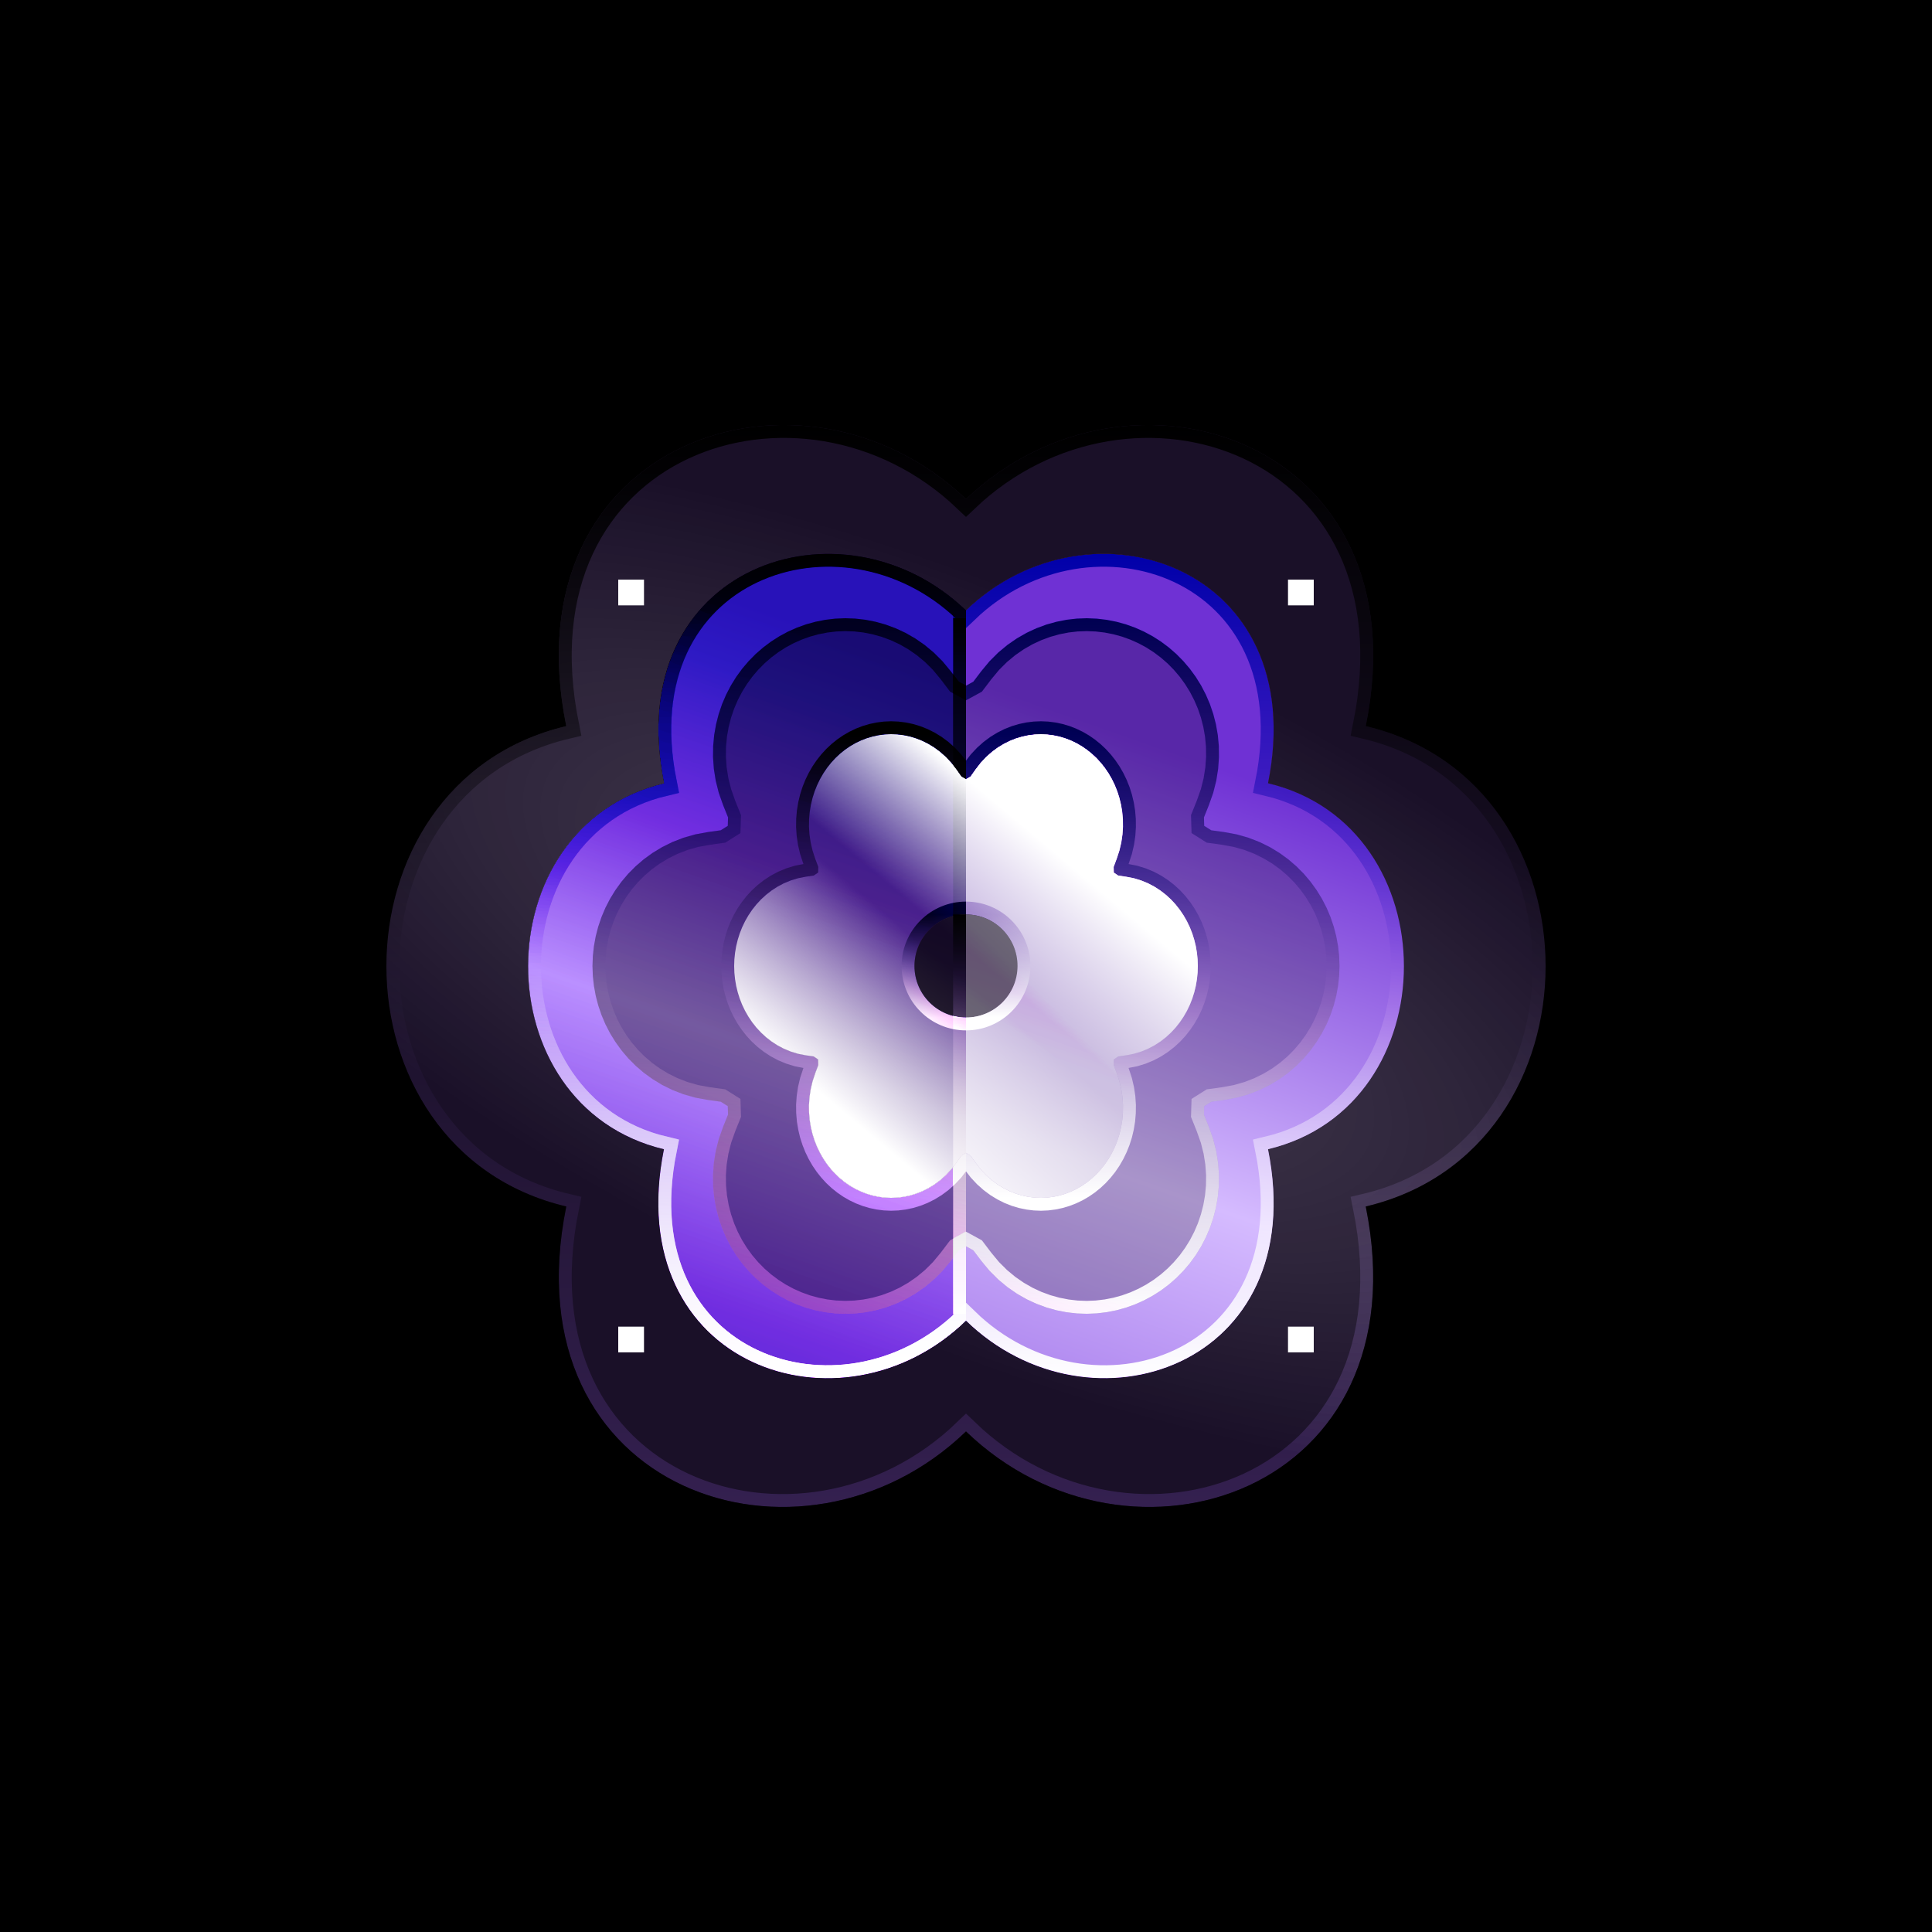
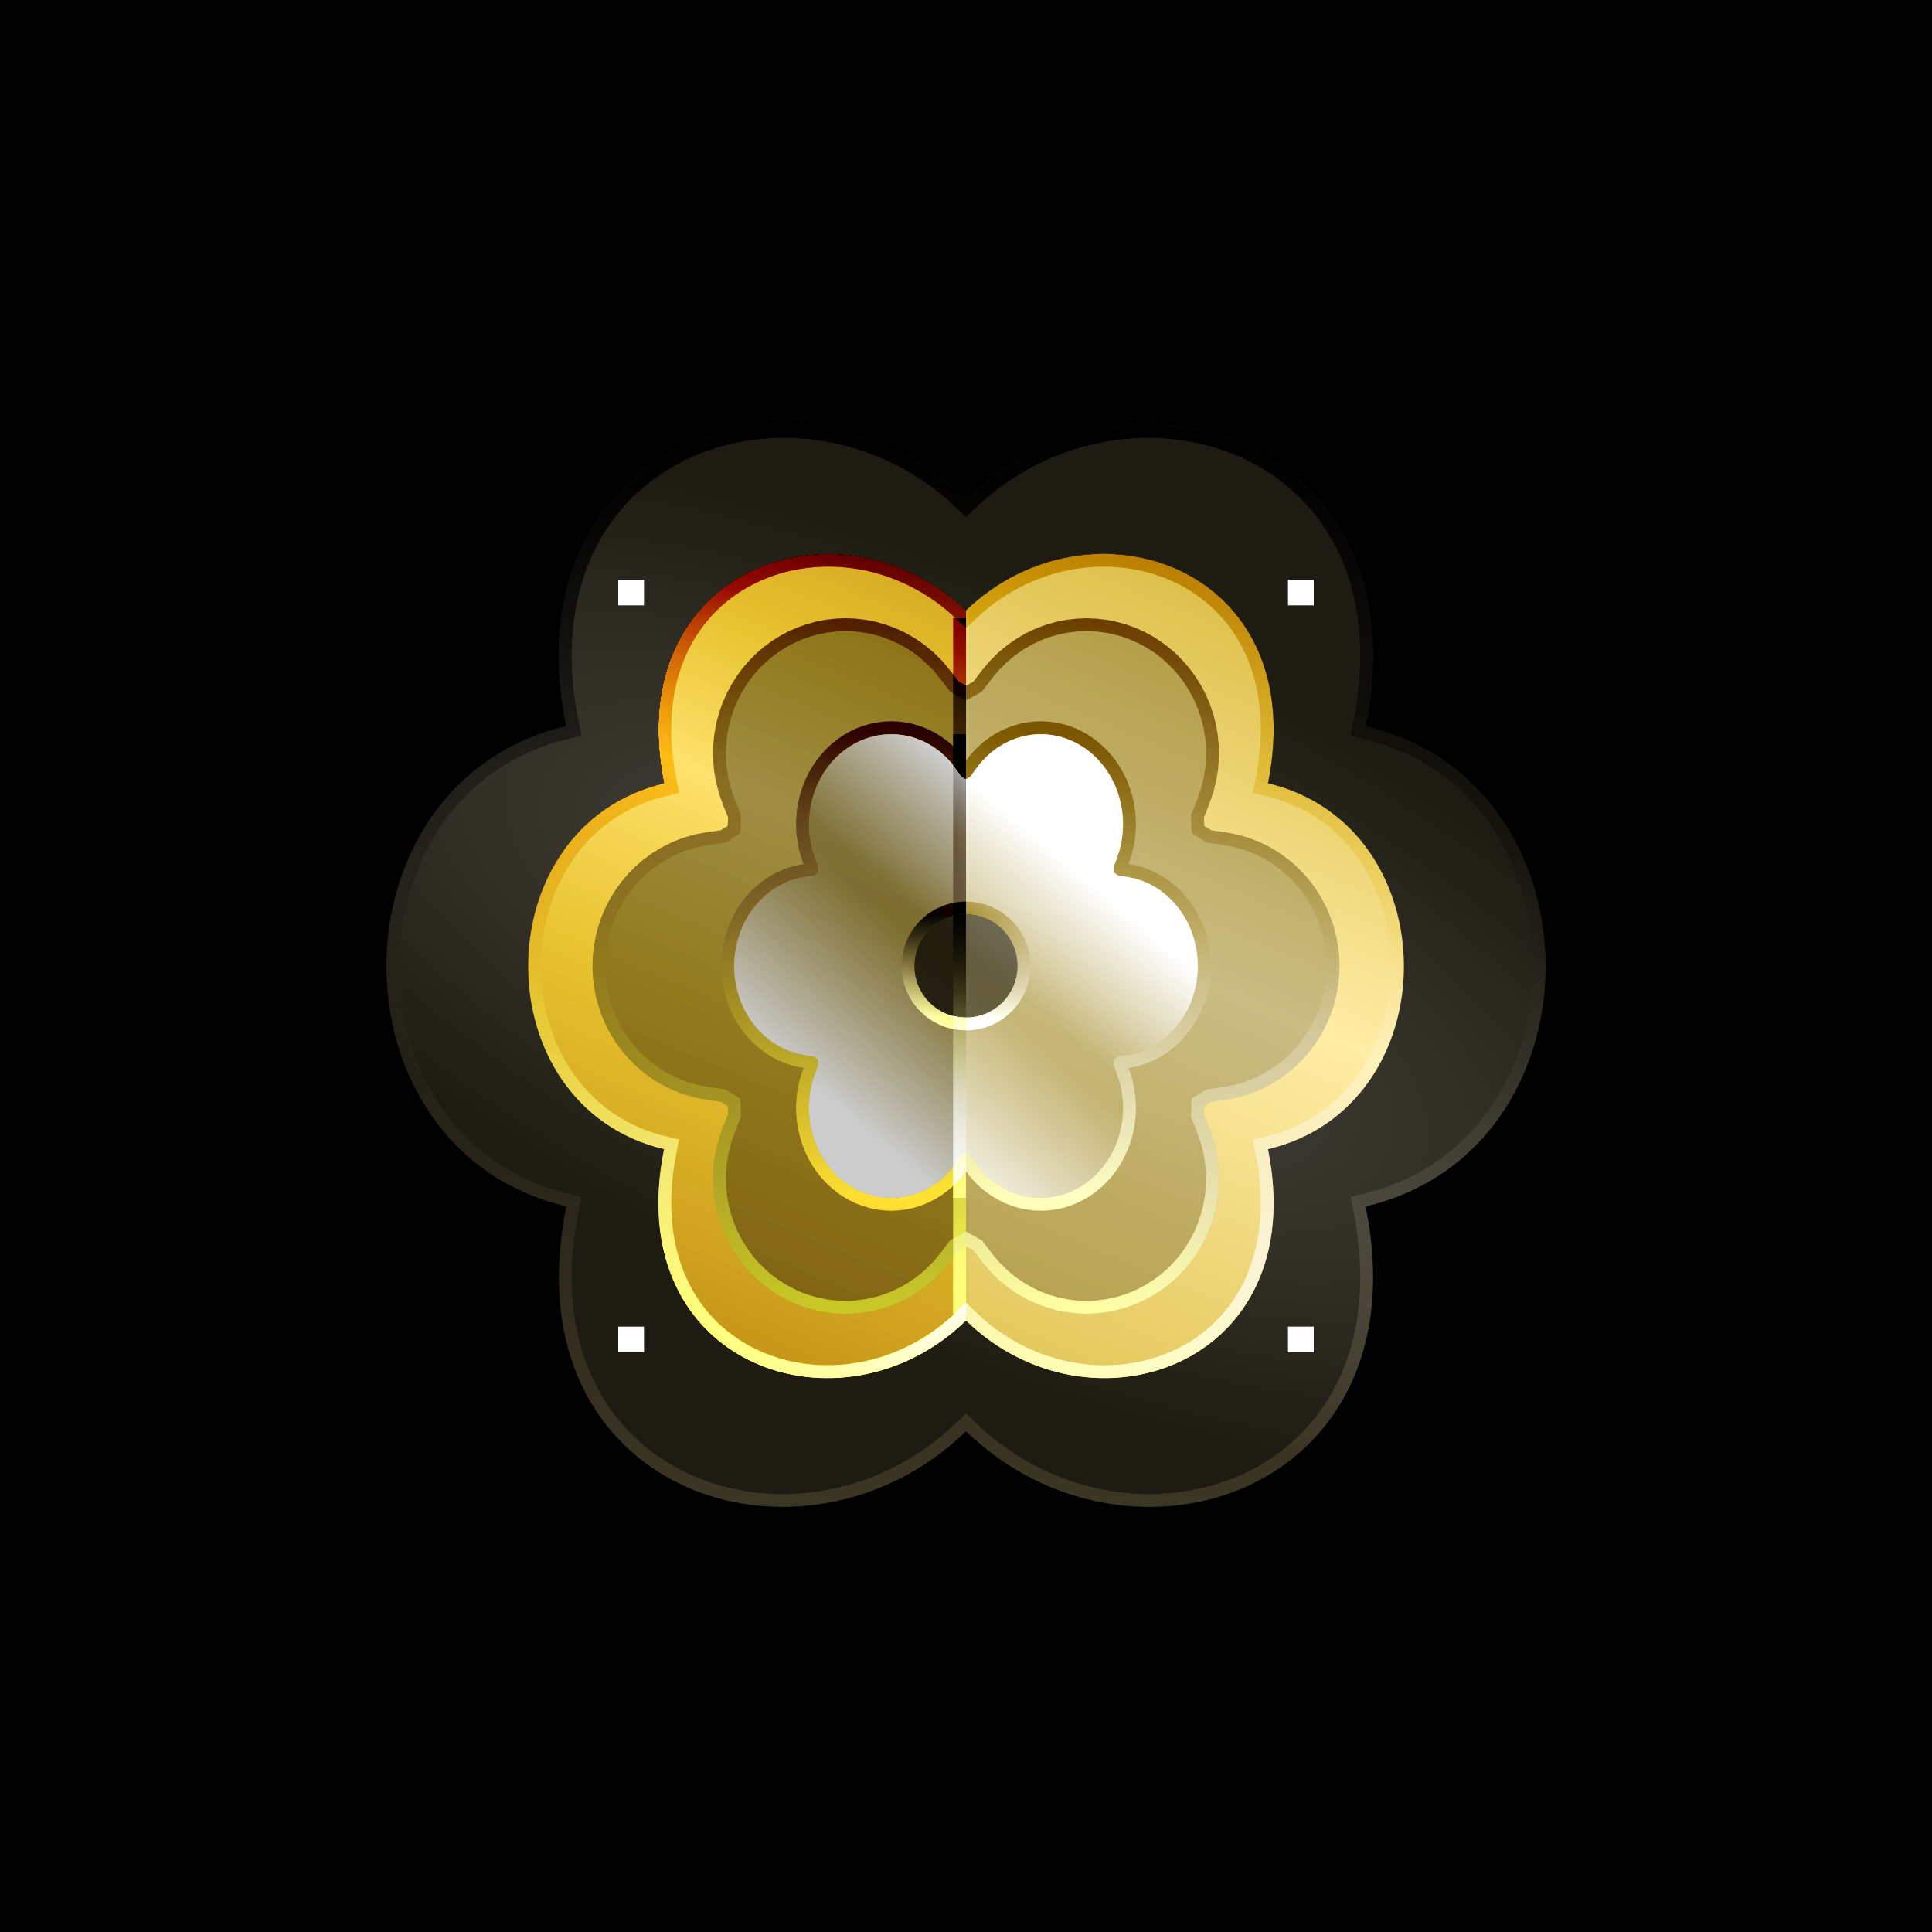
<svg xmlns="http://www.w3.org/2000/svg" width="150" height="150" viewBox="0 0 150 150" fill="none" data-name="D_4 Days 250">
  <defs>
    <radialGradient id="hb4r1" cx="0" cy="0" r="1" gradientUnits="userSpaceOnUse" gradientTransform="matrix(-22.143 21 -66.065 -34.133 75 75)">
      <stop stop-color="#FFFFFF" />
      <stop offset="1" stop-color="#FFFFFF" stop-opacity="0" />
    </radialGradient>
    <linearGradient id="hb4g3" x1="75" y1="33" x2="75" y2="117" gradientUnits="userSpaceOnUse">
      <stop offset="0" stop-color="#000000" />
      <stop offset="1" stop-color="#FFFFFF" />
    </linearGradient>
    <clipPath id="hb4c2">
      <path d="M75 38.753C87.724 26.637 110.534 34.19 106.034 56.377C124.655 60.784 124.655 89.265 106.034 93.671C110.534 115.858 87.724 123.411 75 111.137C62.276 123.411 39.466 115.858 43.966 93.671C25.345 89.265 25.345 60.784 43.966 56.377C39.466 34.19 62.276 26.637 75 38.753Z" />
    </clipPath>
-     <linearGradient id="hb4l4" x1="96.104" y1="60.136" x2="70.013" y2="134.164" gradientUnits="userSpaceOnUse">
-       <stop offset="0" stop-color="#6F31D4" />
-       <stop offset="0.412" stop-color="#D5BBFF" />
-       <stop offset="1" stop-color="#6F31D4" />
+     <linearGradient id="hb4l4" x1="105.954" y1="43" x2="72.423" y2="122.526" gradientUnits="userSpaceOnUse">
+       <stop offset="0" stop-color="#D4B331" />
+       <stop offset="0.412" stop-color="#FFEDA6" />
+       <stop offset="1" stop-color="#D4B331" />
    </linearGradient>
    <linearGradient id="hb4g6" x1="75" y1="43" x2="75" y2="107" gradientUnits="userSpaceOnUse">
      <stop offset="0" stop-color="#000000" />
      <stop offset="1" stop-color="#FFFFFF" />
    </linearGradient>
    <clipPath id="hb4c5">
      <path d="M75 47.383C84.614 38.152 101.848 43.907 98.448 60.811C112.517 64.169 112.517 85.868 98.448 89.225C101.848 106.13 84.614 111.885 75 102.533C65.386 111.885 48.152 106.13 51.552 89.225C37.483 85.868 37.483 64.169 51.552 60.811C48.152 43.907 65.386 38.152 75 47.383Z" />
    </clipPath>
    <linearGradient id="hb4g8" x1="75" y1="43" x2="75" y2="107" gradientUnits="userSpaceOnUse">
      <stop offset="0" stop-color="#000000" />
      <stop offset="1" stop-color="#FFFFFF" />
    </linearGradient>
    <clipPath id="hb4c7">
      <path d="M75 102.533C65.386 111.885 48.152 106.13 51.552 89.225C37.483 85.868 37.483 64.169 51.552 60.811C48.152 43.907 65.386 38.152 75 47.383Z" />
    </clipPath>
    <linearGradient id="hb4g10" x1="75" y1="48" x2="75" y2="102" gradientUnits="userSpaceOnUse">
      <stop offset="0" stop-color="#000000" />
      <stop offset="1" stop-color="#FFFFFF" />
    </linearGradient>
    <clipPath id="hb4c9">
      <path d="M75 53.236L75.567 52.926L76.176 52.122L76.827 51.337L77.511 50.656L78.221 50.067L78.954 49.561L79.704 49.132L80.469 48.776L81.245 48.49L82.027 48.272L82.813 48.118L83.599 48.028L84.382 48L85.158 48.032L85.924 48.123L86.677 48.271L87.415 48.474L88.133 48.732L88.829 49.043L89.5 49.405L90.143 49.816L90.755 50.275L91.334 50.78L91.875 51.329L92.378 51.92L92.838 52.551L93.253 53.22L93.62 53.925L93.937 54.663L94.199 55.434L94.405 56.233L94.55 57.061L94.63 57.914L94.641 58.791L94.577 59.691L94.432 60.612L94.195 61.555L93.853 62.523L93.475 63.462L93.495 64.118L94.042 64.463L95.029 64.599L96.022 64.781L96.942 65.044L97.798 65.376L98.594 65.77L99.334 66.218L100.019 66.715L100.65 67.257L101.227 67.838L101.75 68.455L102.219 69.104L102.635 69.78L102.996 70.481L103.302 71.203L103.553 71.942L103.748 72.694L103.888 73.457L103.972 74.227L104 75L103.972 75.773L103.888 76.543L103.748 77.306L103.553 78.058L103.302 78.797L102.996 79.519L102.635 80.22L102.219 80.896L101.75 81.545L101.227 82.162L100.65 82.743L100.019 83.285L99.334 83.782L98.594 84.23L97.798 84.624L96.942 84.956L96.022 85.219L95.029 85.401L94.042 85.537L93.495 85.882L93.475 86.538L93.853 87.477L94.195 88.445L94.432 89.388L94.577 90.309L94.641 91.209L94.63 92.086L94.55 92.939L94.405 93.767L94.199 94.566L93.937 95.337L93.62 96.075L93.253 96.78L92.838 97.449L92.378 98.08L91.875 98.671L91.334 99.22L90.755 99.725L90.143 100.184L89.5 100.595L88.829 100.957L88.133 101.268L87.415 101.526L86.677 101.729L85.924 101.877L85.158 101.968L84.382 102L83.599 101.972L82.813 101.882L82.027 101.728L81.245 101.51L80.469 101.224L79.704 100.868L78.954 100.439L78.221 99.933L77.511 99.344L76.827 98.663L76.176 97.878L75.567 97.074L75 96.764L74.433 97.074L73.824 97.878L73.173 98.663L72.489 99.344L71.779 99.933L71.046 100.439L70.296 100.868L69.531 101.224L68.755 101.51L67.973 101.728L67.187 101.882L66.401 101.972L65.618 102L64.842 101.968L64.076 101.877L63.323 101.729L62.585 101.526L61.867 101.268L61.171 100.957L60.5 100.595L59.857 100.184L59.245 99.725L58.666 99.22L58.125 98.671L57.622 98.08L57.162 97.449L56.747 96.78L56.38 96.075L56.063 95.337L55.801 94.566L55.595 93.767L55.45 92.939L55.37 92.086L55.359 91.209L55.423 90.309L55.568 89.388L55.805 88.445L56.147 87.477L56.525 86.538L56.505 85.882L55.958 85.537L54.971 85.401L53.978 85.219L53.058 84.956L52.202 84.624L51.406 84.23L50.666 83.782L49.981 83.285L49.35 82.743L48.773 82.162L48.25 81.545L47.781 80.896L47.365 80.22L47.004 79.519L46.698 78.797L46.447 78.058L46.252 77.306L46.112 76.543L46.028 75.773L46 75L46.028 74.227L46.112 73.457L46.252 72.694L46.447 71.942L46.698 71.203L47.004 70.481L47.365 69.78L47.781 69.104L48.25 68.455L48.773 67.838L49.35 67.257L49.981 66.715L50.666 66.218L51.406 65.77L52.202 65.376L53.058 65.044L53.978 64.781L54.971 64.599L55.958 64.463L56.505 64.118L56.525 63.462L56.147 62.523L55.805 61.555L55.568 60.612L55.423 59.691L55.359 58.791L55.37 57.914L55.45 57.061L55.595 56.233L55.801 55.434L56.063 54.663L56.38 53.925L56.747 53.22L57.162 52.551L57.622 51.92L58.125 51.329L58.666 50.78L59.245 50.275L59.857 49.816L60.5 49.405L61.171 49.043L61.867 48.732L62.585 48.474L63.323 48.271L64.076 48.123L64.842 48.032L65.618 48L66.401 48.028L67.187 48.118L67.973 48.272L68.755 48.49L69.531 48.776L70.296 49.132L71.046 49.561L71.779 50.067L72.489 50.656L73.173 51.337L73.824 52.122L74.433 52.926L75 53.236Z" />
    </clipPath>
    <linearGradient id="hb4g11" x1="75" y1="48" x2="75" y2="102" gradientUnits="userSpaceOnUse">
      <stop offset="0" stop-color="#000000" />
      <stop offset="1" stop-color="#FFFFFF" />
    </linearGradient>
    <linearGradient id="hb4q12" x1="82.884" y1="66.936" x2="66.108" y2="86.88" gradientUnits="userSpaceOnUse">
      <stop offset="0" stop-color="#FFFFFF" />
      <stop offset="0.395" stop-color="#FFFFFF" stop-opacity="0.01" />
      <stop offset="0.465" stop-color="#FFFFFF" stop-opacity="0.01" />
      <stop offset="1" stop-color="#FFFFFF" />
    </linearGradient>
    <linearGradient id="hb4g14" x1="75" y1="57" x2="75" y2="93" gradientUnits="userSpaceOnUse">
      <stop offset="0" stop-color="#000000" />
      <stop offset="1" stop-color="#FFFFFF" />
    </linearGradient>
    <clipPath id="hb4c13">
      <path d="M-10 -10H160V160H-10ZM75 60.49L75.352 60.284L75.73 59.748L76.134 59.224L76.558 58.771L76.999 58.378L77.454 58.04L77.92 57.755L78.395 57.517L78.876 57.327L79.362 57.181L79.85 57.079L80.337 57.019L80.823 57L81.305 57.021L81.78 57.082L82.248 57.18L82.706 57.316L83.151 57.488L83.584 57.695L84 57.937L84.399 58.211L84.779 58.517L85.138 58.853L85.474 59.219L85.786 59.613L86.072 60.034L86.329 60.48L86.557 60.95L86.754 61.442L86.917 61.956L87.044 62.489L87.134 63.041L87.184 63.609L87.191 64.194L87.151 64.794L87.061 65.408L86.914 66.037L86.702 66.682L86.467 67.308L86.479 67.745L86.819 67.976L87.432 68.066L88.048 68.187L88.619 68.363L89.151 68.584L89.645 68.846L90.104 69.145L90.529 69.477L90.921 69.838L91.279 70.225L91.603 70.637L91.895 71.069L92.153 71.52L92.377 71.987L92.567 72.468L92.722 72.961L92.844 73.463L92.93 73.971L92.983 74.485L93 75L92.983 75.515L92.93 76.029L92.844 76.537L92.722 77.039L92.567 77.532L92.377 78.013L92.153 78.48L91.895 78.931L91.603 79.363L91.279 79.775L90.921 80.162L90.529 80.523L90.104 80.855L89.645 81.154L89.151 81.416L88.619 81.637L88.048 81.813L87.432 81.934L86.819 82.024L86.479 82.255L86.467 82.692L86.702 83.318L86.914 83.963L87.061 84.592L87.151 85.206L87.191 85.806L87.184 86.391L87.134 86.959L87.044 87.511L86.917 88.044L86.754 88.558L86.557 89.05L86.329 89.52L86.072 89.966L85.786 90.387L85.474 90.781L85.138 91.147L84.779 91.483L84.399 91.789L84 92.063L83.584 92.305L83.151 92.512L82.706 92.684L82.248 92.82L81.78 92.918L81.305 92.979L80.823 93L80.337 92.981L79.85 92.921L79.362 92.819L78.876 92.673L78.395 92.483L77.92 92.245L77.454 91.96L76.999 91.622L76.558 91.229L76.134 90.776L75.73 90.252L75.352 89.716L75 89.51L74.648 89.716L74.27 90.252L73.866 90.776L73.442 91.229L73.001 91.622L72.546 91.96L72.08 92.245L71.605 92.483L71.124 92.673L70.638 92.819L70.15 92.921L69.663 92.981L69.177 93L68.695 92.979L68.22 92.918L67.752 92.82L67.294 92.684L66.849 92.512L66.416 92.305L66 92.063L65.601 91.789L65.221 91.483L64.862 91.147L64.526 90.781L64.214 90.387L63.928 89.966L63.671 89.52L63.443 89.05L63.246 88.558L63.083 88.044L62.956 87.511L62.866 86.959L62.816 86.391L62.809 85.806L62.849 85.206L62.939 84.592L63.086 83.963L63.298 83.318L63.533 82.692L63.521 82.255L63.181 82.024L62.568 81.934L61.952 81.813L61.381 81.637L60.849 81.416L60.355 81.154L59.896 80.855L59.471 80.523L59.079 80.162L58.721 79.775L58.397 79.363L58.105 78.931L57.847 78.48L57.623 78.013L57.433 77.532L57.278 77.039L57.156 76.537L57.07 76.029L57.017 75.515L57 75L57.017 74.485L57.07 73.971L57.156 73.463L57.278 72.961L57.433 72.468L57.623 71.987L57.847 71.52L58.105 71.069L58.397 70.637L58.721 70.225L59.079 69.838L59.471 69.477L59.896 69.145L60.355 68.846L60.849 68.584L61.381 68.363L61.952 68.187L62.568 68.066L63.181 67.976L63.521 67.745L63.533 67.308L63.298 66.682L63.086 66.037L62.939 65.408L62.849 64.794L62.809 64.194L62.816 63.609L62.866 63.041L62.956 62.489L63.083 61.956L63.246 61.442L63.443 60.95L63.671 60.48L63.928 60.034L64.214 59.613L64.526 59.219L64.862 58.853L65.221 58.517L65.601 58.211L66 57.937L66.416 57.695L66.849 57.488L67.294 57.316L67.752 57.18L68.22 57.082L68.695 57.021L69.177 57L69.663 57.019L70.15 57.079L70.638 57.181L71.124 57.327L71.605 57.517L72.08 57.755L72.546 58.04L73.001 58.378L73.442 58.771L73.866 59.224L74.27 59.748L74.648 60.284L75 60.49Z" clip-rule="evenodd" fill-rule="evenodd" />
    </clipPath>
-     <linearGradient id="hb4g16" x1="75" y1="71" x2="75" y2="79" gradientUnits="userSpaceOnUse">
+     <linearGradient id="hb4g15" x1="75" y1="57" x2="75" y2="93" gradientUnits="userSpaceOnUse">
      <stop offset="0" stop-color="#000000" />
      <stop offset="1" stop-color="#FFFFFF" />
    </linearGradient>
-     <clipPath id="hb4c15">
+     <linearGradient id="hb4g17" x1="75" y1="71" x2="75" y2="79" gradientUnits="userSpaceOnUse">
+       <stop offset="0" stop-color="#000000" />
+       <stop offset="1" stop-color="#FFFFFF" />
+     </linearGradient>
+     <clipPath id="hb4c16">
      <path d="M-10 -10H160V160H-10ZM75 71L75 71C77.209 71 79 72.791 79 75L79 75C79 77.209 77.209 79 75 79L75 79L75 79C72.791 79 71 77.209 71 75L71 75C71 72.791 72.791 71 75 71L75 71Z" clip-rule="evenodd" fill-rule="evenodd" />
    </clipPath>
-     <linearGradient id="hb4g17" x1="75" y1="71" x2="75" y2="79" gradientUnits="userSpaceOnUse">
+     <linearGradient id="hb4g18" x1="75" y1="71" x2="75" y2="79" gradientUnits="userSpaceOnUse">
      <stop offset="0" stop-color="#000000" />
      <stop offset="1" stop-color="#FFFFFF" />
    </linearGradient>
  </defs>
  <rect width="150" height="150" fill="#000000" data-l="bg" />
-   <path d="M75 38.753C87.724 26.637 110.534 34.19 106.034 56.377C124.655 60.784 124.655 89.265 106.034 93.671C110.534 115.858 87.724 123.411 75 111.137C62.276 123.411 39.466 115.858 43.966 93.671C25.345 89.265 25.345 60.784 43.966 56.377C39.466 34.19 62.276 26.637 75 38.753Z" fill="#A269FF" fill-opacity="0.16" data-n="1" data-l="Plate" />
+   <path d="M75 38.753C87.724 26.637 110.534 34.19 106.034 56.377C124.655 60.784 124.655 89.265 106.034 93.671C110.534 115.858 87.724 123.411 75 111.137C62.276 123.411 39.466 115.858 43.966 93.671C25.345 89.265 25.345 60.784 43.966 56.377C39.466 34.19 62.276 26.637 75 38.753Z" fill="#FFE396" fill-opacity="0.12" data-n="1" data-l="Plate" />
  <path d="M75 38.753C87.724 26.637 110.534 34.19 106.034 56.377C124.655 60.784 124.655 89.265 106.034 93.671C110.534 115.858 87.724 123.411 75 111.137C62.276 123.411 39.466 115.858 43.966 93.671C25.345 89.265 25.345 60.784 43.966 56.377C39.466 34.19 62.276 26.637 75 38.753Z" fill="url(#hb4r1)" fill-opacity="0.2" data-n="1" data-l="Plate" />
  <path d="M75 38.753C87.724 26.637 110.534 34.19 106.034 56.377C124.655 60.784 124.655 89.265 106.034 93.671C110.534 115.858 87.724 123.411 75 111.137C62.276 123.411 39.466 115.858 43.966 93.671C25.345 89.265 25.345 60.784 43.966 56.377C39.466 34.19 62.276 26.637 75 38.753Z" fill="none" stroke="url(#hb4g3)" stroke-width="2" clip-path="url(#hb4c2)" style="mix-blend-mode:overlay" data-n="1" data-l="Plate" />
  <path d="M75 47.383C84.614 38.152 101.848 43.907 98.448 60.811C112.517 64.169 112.517 85.868 98.448 89.225C101.848 106.13 84.614 111.885 75 102.533C65.386 111.885 48.152 106.13 51.552 89.225C37.483 85.868 37.483 64.169 51.552 60.811C48.152 43.907 65.386 38.152 75 47.383Z" fill="url(#hb4l4)" data-n="2" data-l="Gem" />
  <path d="M75 47.383C84.614 38.152 101.848 43.907 98.448 60.811C112.517 64.169 112.517 85.868 98.448 89.225C101.848 106.13 84.614 111.885 75 102.533C65.386 111.885 48.152 106.13 51.552 89.225C37.483 85.868 37.483 64.169 51.552 60.811C48.152 43.907 65.386 38.152 75 47.383Z" fill="none" stroke="url(#hb4g6)" stroke-width="2" clip-path="url(#hb4c5)" style="mix-blend-mode:overlay" data-n="2" data-l="Gem" />
  <path d="M75 102.533C65.386 111.885 48.152 106.13 51.552 89.225C37.483 85.868 37.483 64.169 51.552 60.811C48.152 43.907 65.386 38.152 75 47.383Z" fill="#000000" fill-opacity="0.64" style="mix-blend-mode:overlay" data-n="3" data-l="Gem facet" />
  <path d="M75 102.533C65.386 111.885 48.152 106.13 51.552 89.225C37.483 85.868 37.483 64.169 51.552 60.811C48.152 43.907 65.386 38.152 75 47.383Z" fill="none" stroke="url(#hb4g8)" stroke-width="2" clip-path="url(#hb4c7)" style="mix-blend-mode:overlay" data-n="3" data-l="Gem facet" />
  <path d="M75 53.236L75.567 52.926L76.176 52.122L76.827 51.337L77.511 50.656L78.221 50.067L78.954 49.561L79.704 49.132L80.469 48.776L81.245 48.49L82.027 48.272L82.813 48.118L83.599 48.028L84.382 48L85.158 48.032L85.924 48.123L86.677 48.271L87.415 48.474L88.133 48.732L88.829 49.043L89.5 49.405L90.143 49.816L90.755 50.275L91.334 50.78L91.875 51.329L92.378 51.92L92.838 52.551L93.253 53.22L93.62 53.925L93.937 54.663L94.199 55.434L94.405 56.233L94.55 57.061L94.63 57.914L94.641 58.791L94.577 59.691L94.432 60.612L94.195 61.555L93.853 62.523L93.475 63.462L93.495 64.118L94.042 64.463L95.029 64.599L96.022 64.781L96.942 65.044L97.798 65.376L98.594 65.77L99.334 66.218L100.019 66.715L100.65 67.257L101.227 67.838L101.75 68.455L102.219 69.104L102.635 69.78L102.996 70.481L103.302 71.203L103.553 71.942L103.748 72.694L103.888 73.457L103.972 74.227L104 75L103.972 75.773L103.888 76.543L103.748 77.306L103.553 78.058L103.302 78.797L102.996 79.519L102.635 80.22L102.219 80.896L101.75 81.545L101.227 82.162L100.65 82.743L100.019 83.285L99.334 83.782L98.594 84.23L97.798 84.624L96.942 84.956L96.022 85.219L95.029 85.401L94.042 85.537L93.495 85.882L93.475 86.538L93.853 87.477L94.195 88.445L94.432 89.388L94.577 90.309L94.641 91.209L94.63 92.086L94.55 92.939L94.405 93.767L94.199 94.566L93.937 95.337L93.62 96.075L93.253 96.78L92.838 97.449L92.378 98.08L91.875 98.671L91.334 99.22L90.755 99.725L90.143 100.184L89.5 100.595L88.829 100.957L88.133 101.268L87.415 101.526L86.677 101.729L85.924 101.877L85.158 101.968L84.382 102L83.599 101.972L82.813 101.882L82.027 101.728L81.245 101.51L80.469 101.224L79.704 100.868L78.954 100.439L78.221 99.933L77.511 99.344L76.827 98.663L76.176 97.878L75.567 97.074L75 96.764L74.433 97.074L73.824 97.878L73.173 98.663L72.489 99.344L71.779 99.933L71.046 100.439L70.296 100.868L69.531 101.224L68.755 101.51L67.973 101.728L67.187 101.882L66.401 101.972L65.618 102L64.842 101.968L64.076 101.877L63.323 101.729L62.585 101.526L61.867 101.268L61.171 100.957L60.5 100.595L59.857 100.184L59.245 99.725L58.666 99.22L58.125 98.671L57.622 98.08L57.162 97.449L56.747 96.78L56.38 96.075L56.063 95.337L55.801 94.566L55.595 93.767L55.45 92.939L55.37 92.086L55.359 91.209L55.423 90.309L55.568 89.388L55.805 88.445L56.147 87.477L56.525 86.538L56.505 85.882L55.958 85.537L54.971 85.401L53.978 85.219L53.058 84.956L52.202 84.624L51.406 84.23L50.666 83.782L49.981 83.285L49.35 82.743L48.773 82.162L48.25 81.545L47.781 80.896L47.365 80.22L47.004 79.519L46.698 78.797L46.447 78.058L46.252 77.306L46.112 76.543L46.028 75.773L46 75L46.028 74.227L46.112 73.457L46.252 72.694L46.447 71.942L46.698 71.203L47.004 70.481L47.365 69.78L47.781 69.104L48.25 68.455L48.773 67.838L49.35 67.257L49.981 66.715L50.666 66.218L51.406 65.77L52.202 65.376L53.058 65.044L53.978 64.781L54.971 64.599L55.958 64.463L56.505 64.118L56.525 63.462L56.147 62.523L55.805 61.555L55.568 60.612L55.423 59.691L55.359 58.791L55.37 57.914L55.45 57.061L55.595 56.233L55.801 55.434L56.063 54.663L56.38 53.925L56.747 53.22L57.162 52.551L57.622 51.92L58.125 51.329L58.666 50.78L59.245 50.275L59.857 49.816L60.5 49.405L61.171 49.043L61.867 48.732L62.585 48.474L63.323 48.271L64.076 48.123L64.842 48.032L65.618 48L66.401 48.028L67.187 48.118L67.973 48.272L68.755 48.49L69.531 48.776L70.296 49.132L71.046 49.561L71.779 50.067L72.489 50.656L73.173 51.337L73.824 52.122L74.433 52.926L75 53.236Z" fill="#000000" fill-opacity="0.21" data-n="4" data-l="Recess" />
  <path d="M75 53.236L75.567 52.926L76.176 52.122L76.827 51.337L77.511 50.656L78.221 50.067L78.954 49.561L79.704 49.132L80.469 48.776L81.245 48.49L82.027 48.272L82.813 48.118L83.599 48.028L84.382 48L85.158 48.032L85.924 48.123L86.677 48.271L87.415 48.474L88.133 48.732L88.829 49.043L89.5 49.405L90.143 49.816L90.755 50.275L91.334 50.78L91.875 51.329L92.378 51.92L92.838 52.551L93.253 53.22L93.62 53.925L93.937 54.663L94.199 55.434L94.405 56.233L94.55 57.061L94.63 57.914L94.641 58.791L94.577 59.691L94.432 60.612L94.195 61.555L93.853 62.523L93.475 63.462L93.495 64.118L94.042 64.463L95.029 64.599L96.022 64.781L96.942 65.044L97.798 65.376L98.594 65.77L99.334 66.218L100.019 66.715L100.65 67.257L101.227 67.838L101.75 68.455L102.219 69.104L102.635 69.78L102.996 70.481L103.302 71.203L103.553 71.942L103.748 72.694L103.888 73.457L103.972 74.227L104 75L103.972 75.773L103.888 76.543L103.748 77.306L103.553 78.058L103.302 78.797L102.996 79.519L102.635 80.22L102.219 80.896L101.75 81.545L101.227 82.162L100.65 82.743L100.019 83.285L99.334 83.782L98.594 84.23L97.798 84.624L96.942 84.956L96.022 85.219L95.029 85.401L94.042 85.537L93.495 85.882L93.475 86.538L93.853 87.477L94.195 88.445L94.432 89.388L94.577 90.309L94.641 91.209L94.63 92.086L94.55 92.939L94.405 93.767L94.199 94.566L93.937 95.337L93.62 96.075L93.253 96.78L92.838 97.449L92.378 98.08L91.875 98.671L91.334 99.22L90.755 99.725L90.143 100.184L89.5 100.595L88.829 100.957L88.133 101.268L87.415 101.526L86.677 101.729L85.924 101.877L85.158 101.968L84.382 102L83.599 101.972L82.813 101.882L82.027 101.728L81.245 101.51L80.469 101.224L79.704 100.868L78.954 100.439L78.221 99.933L77.511 99.344L76.827 98.663L76.176 97.878L75.567 97.074L75 96.764L74.433 97.074L73.824 97.878L73.173 98.663L72.489 99.344L71.779 99.933L71.046 100.439L70.296 100.868L69.531 101.224L68.755 101.51L67.973 101.728L67.187 101.882L66.401 101.972L65.618 102L64.842 101.968L64.076 101.877L63.323 101.729L62.585 101.526L61.867 101.268L61.171 100.957L60.5 100.595L59.857 100.184L59.245 99.725L58.666 99.22L58.125 98.671L57.622 98.08L57.162 97.449L56.747 96.78L56.38 96.075L56.063 95.337L55.801 94.566L55.595 93.767L55.45 92.939L55.37 92.086L55.359 91.209L55.423 90.309L55.568 89.388L55.805 88.445L56.147 87.477L56.525 86.538L56.505 85.882L55.958 85.537L54.971 85.401L53.978 85.219L53.058 84.956L52.202 84.624L51.406 84.23L50.666 83.782L49.981 83.285L49.35 82.743L48.773 82.162L48.25 81.545L47.781 80.896L47.365 80.22L47.004 79.519L46.698 78.797L46.447 78.058L46.252 77.306L46.112 76.543L46.028 75.773L46 75L46.028 74.227L46.112 73.457L46.252 72.694L46.447 71.942L46.698 71.203L47.004 70.481L47.365 69.78L47.781 69.104L48.25 68.455L48.773 67.838L49.35 67.257L49.981 66.715L50.666 66.218L51.406 65.77L52.202 65.376L53.058 65.044L53.978 64.781L54.971 64.599L55.958 64.463L56.505 64.118L56.525 63.462L56.147 62.523L55.805 61.555L55.568 60.612L55.423 59.691L55.359 58.791L55.37 57.914L55.45 57.061L55.595 56.233L55.801 55.434L56.063 54.663L56.38 53.925L56.747 53.22L57.162 52.551L57.622 51.92L58.125 51.329L58.666 50.78L59.245 50.275L59.857 49.816L60.5 49.405L61.171 49.043L61.867 48.732L62.585 48.474L63.323 48.271L64.076 48.123L64.842 48.032L65.618 48L66.401 48.028L67.187 48.118L67.973 48.272L68.755 48.49L69.531 48.776L70.296 49.132L71.046 49.561L71.779 50.067L72.489 50.656L73.173 51.337L73.824 52.122L74.433 52.926L75 53.236Z" fill="none" stroke="url(#hb4g10)" stroke-width="2" clip-path="url(#hb4c9)" style="mix-blend-mode:overlay" data-n="4" data-l="Recess" />
  <path d="M75 53.236L75 52.926L75 52.122L75 51.337L75 50.656L75 50.067L75 49.561L75 49.132L75 48.776L75 48.49L75 48.272L75 48.118L75 48.028L75 48L75 48.032L75 48.123L75 48.271L75 48.474L75 48.732L75 49.043L75 49.405L75 49.816L75 50.275L75 50.78L75 51.329L75 51.92L75 52.551L75 53.22L75 53.925L75 54.663L75 55.434L75 56.233L75 57.061L75 57.914L75 58.791L75 59.691L75 60.612L75 61.555L75 62.523L75 63.462L75 64.118L75 64.463L75 64.599L75 64.781L75 65.044L75 65.376L75 65.77L75 66.218L75 66.715L75 67.257L75 67.838L75 68.455L75 69.104L75 69.78L75 70.481L75 71.203L75 71.942L75 72.694L75 73.457L75 74.227L75 75L75 75.773L75 76.543L75 77.306L75 78.058L75 78.797L75 79.519L75 80.22L75 80.896L75 81.545L75 82.162L75 82.743L75 83.285L75 83.782L75 84.23L75 84.624L75 84.956L75 85.219L75 85.401L75 85.537L75 85.882L75 86.538L75 87.477L75 88.445L75 89.388L75 90.309L75 91.209L75 92.086L75 92.939L75 93.767L75 94.566L75 95.337L75 96.075L75 96.78L75 97.449L75 98.08L75 98.671L75 99.22L75 99.725L75 100.184L75 100.595L75 100.957L75 101.268L75 101.526L75 101.729L75 101.877L75 101.968L75 102L75 101.972L75 101.882L75 101.728L75 101.51L75 101.224L75 100.868L75 100.439L75 99.933L75 99.344L75 98.663L75 97.878L75 97.074L75 96.764L74.433 97.074L73.824 97.878L73.173 98.663L72.489 99.344L71.779 99.933L71.046 100.439L70.296 100.868L69.531 101.224L68.755 101.51L67.973 101.728L67.187 101.882L66.401 101.972L65.618 102L64.842 101.968L64.076 101.877L63.323 101.729L62.585 101.526L61.867 101.268L61.171 100.957L60.5 100.595L59.857 100.184L59.245 99.725L58.666 99.22L58.125 98.671L57.622 98.08L57.162 97.449L56.747 96.78L56.38 96.075L56.063 95.337L55.801 94.566L55.595 93.767L55.45 92.939L55.37 92.086L55.359 91.209L55.423 90.309L55.568 89.388L55.805 88.445L56.147 87.477L56.525 86.538L56.505 85.882L55.958 85.537L54.971 85.401L53.978 85.219L53.058 84.956L52.202 84.624L51.406 84.23L50.666 83.782L49.981 83.285L49.35 82.743L48.773 82.162L48.25 81.545L47.781 80.896L47.365 80.22L47.004 79.519L46.698 78.797L46.447 78.058L46.252 77.306L46.112 76.543L46.028 75.773L46 75L46.028 74.227L46.112 73.457L46.252 72.694L46.447 71.942L46.698 71.203L47.004 70.481L47.365 69.78L47.781 69.104L48.25 68.455L48.773 67.838L49.35 67.257L49.981 66.715L50.666 66.218L51.406 65.77L52.202 65.376L53.058 65.044L53.978 64.781L54.971 64.599L55.958 64.463L56.505 64.118L56.525 63.462L56.147 62.523L55.805 61.555L55.568 60.612L55.423 59.691L55.359 58.791L55.37 57.914L55.45 57.061L55.595 56.233L55.801 55.434L56.063 54.663L56.38 53.925L56.747 53.22L57.162 52.551L57.622 51.92L58.125 51.329L58.666 50.78L59.245 50.275L59.857 49.816L60.5 49.405L61.171 49.043L61.867 48.732L62.585 48.474L63.323 48.271L64.076 48.123L64.842 48.032L65.618 48L66.401 48.028L67.187 48.118L67.973 48.272L68.755 48.49L69.531 48.776L70.296 49.132L71.046 49.561L71.779 50.067L72.489 50.656L73.173 51.337L73.824 52.122L74.433 52.926L75 53.236Z" fill="#000000" fill-opacity="0.21" data-n="5" data-l="Left facet" />
  <path d="M74 48H75V102H74Z" fill="url(#hb4g11)" style="mix-blend-mode:overlay" data-n="6" data-l="Facet seam" />
  <path d="M75 60.49L75.352 60.284L75.73 59.748L76.134 59.224L76.558 58.771L76.999 58.378L77.454 58.04L77.92 57.755L78.395 57.517L78.876 57.327L79.362 57.181L79.85 57.079L80.337 57.019L80.823 57L81.305 57.021L81.78 57.082L82.248 57.18L82.706 57.316L83.151 57.488L83.584 57.695L84 57.937L84.399 58.211L84.779 58.517L85.138 58.853L85.474 59.219L85.786 59.613L86.072 60.034L86.329 60.48L86.557 60.95L86.754 61.442L86.917 61.956L87.044 62.489L87.134 63.041L87.184 63.609L87.191 64.194L87.151 64.794L87.061 65.408L86.914 66.037L86.702 66.682L86.467 67.308L86.479 67.745L86.819 67.976L87.432 68.066L88.048 68.187L88.619 68.363L89.151 68.584L89.645 68.846L90.104 69.145L90.529 69.477L90.921 69.838L91.279 70.225L91.603 70.637L91.895 71.069L92.153 71.52L92.377 71.987L92.567 72.468L92.722 72.961L92.844 73.463L92.93 73.971L92.983 74.485L93 75L92.983 75.515L92.93 76.029L92.844 76.537L92.722 77.039L92.567 77.532L92.377 78.013L92.153 78.48L91.895 78.931L91.603 79.363L91.279 79.775L90.921 80.162L90.529 80.523L90.104 80.855L89.645 81.154L89.151 81.416L88.619 81.637L88.048 81.813L87.432 81.934L86.819 82.024L86.479 82.255L86.467 82.692L86.702 83.318L86.914 83.963L87.061 84.592L87.151 85.206L87.191 85.806L87.184 86.391L87.134 86.959L87.044 87.511L86.917 88.044L86.754 88.558L86.557 89.05L86.329 89.52L86.072 89.966L85.786 90.387L85.474 90.781L85.138 91.147L84.779 91.483L84.399 91.789L84 92.063L83.584 92.305L83.151 92.512L82.706 92.684L82.248 92.82L81.78 92.918L81.305 92.979L80.823 93L80.337 92.981L79.85 92.921L79.362 92.819L78.876 92.673L78.395 92.483L77.92 92.245L77.454 91.96L76.999 91.622L76.558 91.229L76.134 90.776L75.73 90.252L75.352 89.716L75 89.51L74.648 89.716L74.27 90.252L73.866 90.776L73.442 91.229L73.001 91.622L72.546 91.96L72.08 92.245L71.605 92.483L71.124 92.673L70.638 92.819L70.15 92.921L69.663 92.981L69.177 93L68.695 92.979L68.22 92.918L67.752 92.82L67.294 92.684L66.849 92.512L66.416 92.305L66 92.063L65.601 91.789L65.221 91.483L64.862 91.147L64.526 90.781L64.214 90.387L63.928 89.966L63.671 89.52L63.443 89.05L63.246 88.558L63.083 88.044L62.956 87.511L62.866 86.959L62.816 86.391L62.809 85.806L62.849 85.206L62.939 84.592L63.086 83.963L63.298 83.318L63.533 82.692L63.521 82.255L63.181 82.024L62.568 81.934L61.952 81.813L61.381 81.637L60.849 81.416L60.355 81.154L59.896 80.855L59.471 80.523L59.079 80.162L58.721 79.775L58.397 79.363L58.105 78.931L57.847 78.48L57.623 78.013L57.433 77.532L57.278 77.039L57.156 76.537L57.07 76.029L57.017 75.515L57 75L57.017 74.485L57.07 73.971L57.156 73.463L57.278 72.961L57.433 72.468L57.623 71.987L57.847 71.52L58.105 71.069L58.397 70.637L58.721 70.225L59.079 69.838L59.471 69.477L59.896 69.145L60.355 68.846L60.849 68.584L61.381 68.363L61.952 68.187L62.568 68.066L63.181 67.976L63.521 67.745L63.533 67.308L63.298 66.682L63.086 66.037L62.939 65.408L62.849 64.794L62.809 64.194L62.816 63.609L62.866 63.041L62.956 62.489L63.083 61.956L63.246 61.442L63.443 60.95L63.671 60.48L63.928 60.034L64.214 59.613L64.526 59.219L64.862 58.853L65.221 58.517L65.601 58.211L66 57.937L66.416 57.695L66.849 57.488L67.294 57.316L67.752 57.18L68.22 57.082L68.695 57.021L69.177 57L69.663 57.019L70.15 57.079L70.638 57.181L71.124 57.327L71.605 57.517L72.08 57.755L72.546 58.04L73.001 58.378L73.442 58.771L73.866 59.224L74.27 59.748L74.648 60.284L75 60.49Z" fill="url(#hb4q12)" data-n="7" data-l="Glass" />
  <path d="M75 60.49L75.352 60.284L75.73 59.748L76.134 59.224L76.558 58.771L76.999 58.378L77.454 58.04L77.92 57.755L78.395 57.517L78.876 57.327L79.362 57.181L79.85 57.079L80.337 57.019L80.823 57L81.305 57.021L81.78 57.082L82.248 57.18L82.706 57.316L83.151 57.488L83.584 57.695L84 57.937L84.399 58.211L84.779 58.517L85.138 58.853L85.474 59.219L85.786 59.613L86.072 60.034L86.329 60.48L86.557 60.95L86.754 61.442L86.917 61.956L87.044 62.489L87.134 63.041L87.184 63.609L87.191 64.194L87.151 64.794L87.061 65.408L86.914 66.037L86.702 66.682L86.467 67.308L86.479 67.745L86.819 67.976L87.432 68.066L88.048 68.187L88.619 68.363L89.151 68.584L89.645 68.846L90.104 69.145L90.529 69.477L90.921 69.838L91.279 70.225L91.603 70.637L91.895 71.069L92.153 71.52L92.377 71.987L92.567 72.468L92.722 72.961L92.844 73.463L92.93 73.971L92.983 74.485L93 75L92.983 75.515L92.93 76.029L92.844 76.537L92.722 77.039L92.567 77.532L92.377 78.013L92.153 78.48L91.895 78.931L91.603 79.363L91.279 79.775L90.921 80.162L90.529 80.523L90.104 80.855L89.645 81.154L89.151 81.416L88.619 81.637L88.048 81.813L87.432 81.934L86.819 82.024L86.479 82.255L86.467 82.692L86.702 83.318L86.914 83.963L87.061 84.592L87.151 85.206L87.191 85.806L87.184 86.391L87.134 86.959L87.044 87.511L86.917 88.044L86.754 88.558L86.557 89.05L86.329 89.52L86.072 89.966L85.786 90.387L85.474 90.781L85.138 91.147L84.779 91.483L84.399 91.789L84 92.063L83.584 92.305L83.151 92.512L82.706 92.684L82.248 92.82L81.78 92.918L81.305 92.979L80.823 93L80.337 92.981L79.85 92.921L79.362 92.819L78.876 92.673L78.395 92.483L77.92 92.245L77.454 91.96L76.999 91.622L76.558 91.229L76.134 90.776L75.73 90.252L75.352 89.716L75 89.51L74.648 89.716L74.27 90.252L73.866 90.776L73.442 91.229L73.001 91.622L72.546 91.96L72.08 92.245L71.605 92.483L71.124 92.673L70.638 92.819L70.15 92.921L69.663 92.981L69.177 93L68.695 92.979L68.22 92.918L67.752 92.82L67.294 92.684L66.849 92.512L66.416 92.305L66 92.063L65.601 91.789L65.221 91.483L64.862 91.147L64.526 90.781L64.214 90.387L63.928 89.966L63.671 89.52L63.443 89.05L63.246 88.558L63.083 88.044L62.956 87.511L62.866 86.959L62.816 86.391L62.809 85.806L62.849 85.206L62.939 84.592L63.086 83.963L63.298 83.318L63.533 82.692L63.521 82.255L63.181 82.024L62.568 81.934L61.952 81.813L61.381 81.637L60.849 81.416L60.355 81.154L59.896 80.855L59.471 80.523L59.079 80.162L58.721 79.775L58.397 79.363L58.105 78.931L57.847 78.48L57.623 78.013L57.433 77.532L57.278 77.039L57.156 76.537L57.07 76.029L57.017 75.515L57 75L57.017 74.485L57.07 73.971L57.156 73.463L57.278 72.961L57.433 72.468L57.623 71.987L57.847 71.52L58.105 71.069L58.397 70.637L58.721 70.225L59.079 69.838L59.471 69.477L59.896 69.145L60.355 68.846L60.849 68.584L61.381 68.363L61.952 68.187L62.568 68.066L63.181 67.976L63.521 67.745L63.533 67.308L63.298 66.682L63.086 66.037L62.939 65.408L62.849 64.794L62.809 64.194L62.816 63.609L62.866 63.041L62.956 62.489L63.083 61.956L63.246 61.442L63.443 60.95L63.671 60.48L63.928 60.034L64.214 59.613L64.526 59.219L64.862 58.853L65.221 58.517L65.601 58.211L66 57.937L66.416 57.695L66.849 57.488L67.294 57.316L67.752 57.18L68.22 57.082L68.695 57.021L69.177 57L69.663 57.019L70.15 57.079L70.638 57.181L71.124 57.327L71.605 57.517L72.08 57.755L72.546 58.04L73.001 58.378L73.442 58.771L73.866 59.224L74.27 59.748L74.648 60.284L75 60.49Z" fill="none" stroke="url(#hb4g14)" stroke-width="2" clip-path="url(#hb4c13)" style="mix-blend-mode:overlay" data-n="7" data-l="Glass" />
-   <path d="M75 60.49L75.352 60.284L75.73 59.748L76.134 59.224L76.558 58.771L76.999 58.378L77.454 58.04L77.92 57.755L78.395 57.517L78.876 57.327L79.362 57.181L79.85 57.079L80.337 57.019L80.823 57L81.305 57.021L81.78 57.082L82.248 57.18L82.706 57.316L83.151 57.488L83.584 57.695L84 57.937L84.399 58.211L84.779 58.517L85.138 58.853L85.474 59.219L85.786 59.613L86.072 60.034L86.329 60.48L86.557 60.95L86.754 61.442L86.917 61.956L87.044 62.489L87.134 63.041L87.184 63.609L87.191 64.194L87.151 64.794L87.061 65.408L86.914 66.037L86.702 66.682L86.467 67.308L86.479 67.745L86.819 67.976L87.432 68.066L88.048 68.187L88.619 68.363L89.151 68.584L89.645 68.846L90.104 69.145L90.529 69.477L90.921 69.838L91.279 70.225L91.603 70.637L91.895 71.069L92.153 71.52L92.377 71.987L92.567 72.468L92.722 72.961L92.844 73.463L92.93 73.971L92.983 74.485L93 75L92.983 75.515L92.93 76.029L92.844 76.537L92.722 77.039L92.567 77.532L92.377 78.013L92.153 78.48L91.895 78.931L91.603 79.363L91.279 79.775L90.921 80.162L90.529 80.523L90.104 80.855L89.645 81.154L89.151 81.416L88.619 81.637L88.048 81.813L87.432 81.934L86.819 82.024L86.479 82.255L86.467 82.692L86.702 83.318L86.914 83.963L87.061 84.592L87.151 85.206L87.191 85.806L87.184 86.391L87.134 86.959L87.044 87.511L86.917 88.044L86.754 88.558L86.557 89.05L86.329 89.52L86.072 89.966L85.786 90.387L85.474 90.781L85.138 91.147L84.779 91.483L84.399 91.789L84 92.063L83.584 92.305L83.151 92.512L82.706 92.684L82.248 92.82L81.78 92.918L81.305 92.979L80.823 93L80.337 92.981L79.85 92.921L79.362 92.819L78.876 92.673L78.395 92.483L77.92 92.245L77.454 91.96L76.999 91.622L76.558 91.229L76.134 90.776L75.73 90.252L75.352 89.716L75 89.51L75 89.716L75 90.252L75 90.776L75 91.229L75 91.622L75 91.96L75 92.245L75 92.483L75 92.673L75 92.819L75 92.921L75 92.981L75 93L75 92.979L75 92.918L75 92.82L75 92.684L75 92.512L75 92.305L75 92.063L75 91.789L75 91.483L75 91.147L75 90.781L75 90.387L75 89.966L75 89.52L75 89.05L75 88.558L75 88.044L75 87.511L75 86.959L75 86.391L75 85.806L75 85.206L75 84.592L75 83.963L75 83.318L75 82.692L75 82.255L75 82.024L75 81.934L75 81.813L75 81.637L75 81.416L75 81.154L75 80.855L75 80.523L75 80.162L75 79.775L75 79.363L75 78.931L75 78.48L75 78.013L75 77.532L75 77.039L75 76.537L75 76.029L75 75.515L75 75L75 74.485L75 73.971L75 73.463L75 72.961L75 72.468L75 71.987L75 71.52L75 71.069L75 70.637L75 70.225L75 69.838L75 69.477L75 69.145L75 68.846L75 68.584L75 68.363L75 68.187L75 68.066L75 67.976L75 67.745L75 67.308L75 66.682L75 66.037L75 65.408L75 64.794L75 64.194L75 63.609L75 63.041L75 62.489L75 61.956L75 61.442L75 60.95L75 60.48L75 60.034L75 59.613L75 59.219L75 58.853L75 58.517L75 58.211L75 57.937L75 57.695L75 57.488L75 57.316L75 57.18L75 57.082L75 57.021L75 57L75 57.019L75 57.079L75 57.181L75 57.327L75 57.517L75 57.755L75 58.04L75 58.378L75 58.771L75 59.224L75 59.748L75 60.284L75 60.49Z" fill="#FFFFFF" fill-opacity="0.5" style="mix-blend-mode:overlay" data-n="8" data-l="Right light" />
-   <path d="M75 71L75 71C77.209 71 79 72.791 79 75L79 75C79 77.209 77.209 79 75 79L75 79L75 79C72.791 79 71 77.209 71 75L71 75C71 72.791 72.791 71 75 71L75 71Z" fill="#000000" fill-opacity="0.49" data-n="9" data-l="Recess" />
-   <path d="M75 71L75 71C77.209 71 79 72.791 79 75L79 75C79 77.209 77.209 79 75 79L75 79L75 79C72.791 79 71 77.209 71 75L71 75C71 72.791 72.791 71 75 71L75 71Z" fill="none" stroke="url(#hb4g16)" stroke-width="2" clip-path="url(#hb4c15)" style="mix-blend-mode:overlay" data-n="9" data-l="Recess" />
-   <path d="M75 71L75 71L75 75L75 75L75 79L75 79L75 79C72.791 79 71 77.209 71 75L71 75C71 72.791 72.791 71 75 71L75 71Z" fill="#000000" fill-opacity="0.49" data-n="10" data-l="Left facet" />
-   <path d="M74 71H75V79H74Z" fill="url(#hb4g17)" style="mix-blend-mode:overlay" data-n="11" data-l="Facet seam" />
-   <rect x="100" y="45" width="2" height="2" fill="#FFFFFF" data-n="12" data-l="Dots" />
-   <rect x="48" y="45" width="2" height="2" fill="#FFFFFF" data-n="12" data-l="Dots" />
-   <rect x="100" y="103" width="2" height="2" fill="#FFFFFF" data-n="12" data-l="Dots" />
-   <rect x="48" y="103" width="2" height="2" fill="#FFFFFF" data-n="12" data-l="Dots" />
+   <path d="M75 60.49L75 60.284L75 59.748L75 59.224L75 58.771L75 58.378L75 58.04L75 57.755L75 57.517L75 57.327L75 57.181L75 57.079L75 57.019L75 57L75 57.021L75 57.082L75 57.18L75 57.316L75 57.488L75 57.695L75 57.937L75 58.211L75 58.517L75 58.853L75 59.219L75 59.613L75 60.034L75 60.48L75 60.95L75 61.442L75 61.956L75 62.489L75 63.041L75 63.609L75 64.194L75 64.794L75 65.408L75 66.037L75 66.682L75 67.308L75 67.745L75 67.976L75 68.066L75 68.187L75 68.363L75 68.584L75 68.846L75 69.145L75 69.477L75 69.838L75 70.225L75 70.637L75 71.069L75 71.52L75 71.987L75 72.468L75 72.961L75 73.463L75 73.971L75 74.485L75 75L75 75.515L75 76.029L75 76.537L75 77.039L75 77.532L75 78.013L75 78.48L75 78.931L75 79.363L75 79.775L75 80.162L75 80.523L75 80.855L75 81.154L75 81.416L75 81.637L75 81.813L75 81.934L75 82.024L75 82.255L75 82.692L75 83.318L75 83.963L75 84.592L75 85.206L75 85.806L75 86.391L75 86.959L75 87.511L75 88.044L75 88.558L75 89.05L75 89.52L75 89.966L75 90.387L75 90.781L75 91.147L75 91.483L75 91.789L75 92.063L75 92.305L75 92.512L75 92.684L75 92.82L75 92.918L75 92.979L75 93L75 92.981L75 92.921L75 92.819L75 92.673L75 92.483L75 92.245L75 91.96L75 91.622L75 91.229L75 90.776L75 90.252L75 89.716L75 89.51L74.648 89.716L74.27 90.252L73.866 90.776L73.442 91.229L73.001 91.622L72.546 91.96L72.08 92.245L71.605 92.483L71.124 92.673L70.638 92.819L70.15 92.921L69.663 92.981L69.177 93L68.695 92.979L68.22 92.918L67.752 92.82L67.294 92.684L66.849 92.512L66.416 92.305L66 92.063L65.601 91.789L65.221 91.483L64.862 91.147L64.526 90.781L64.214 90.387L63.928 89.966L63.671 89.52L63.443 89.05L63.246 88.558L63.083 88.044L62.956 87.511L62.866 86.959L62.816 86.391L62.809 85.806L62.849 85.206L62.939 84.592L63.086 83.963L63.298 83.318L63.533 82.692L63.521 82.255L63.181 82.024L62.568 81.934L61.952 81.813L61.381 81.637L60.849 81.416L60.355 81.154L59.896 80.855L59.471 80.523L59.079 80.162L58.721 79.775L58.397 79.363L58.105 78.931L57.847 78.48L57.623 78.013L57.433 77.532L57.278 77.039L57.156 76.537L57.07 76.029L57.017 75.515L57 75L57.017 74.485L57.07 73.971L57.156 73.463L57.278 72.961L57.433 72.468L57.623 71.987L57.847 71.52L58.105 71.069L58.397 70.637L58.721 70.225L59.079 69.838L59.471 69.477L59.896 69.145L60.355 68.846L60.849 68.584L61.381 68.363L61.952 68.187L62.568 68.066L63.181 67.976L63.521 67.745L63.533 67.308L63.298 66.682L63.086 66.037L62.939 65.408L62.849 64.794L62.809 64.194L62.816 63.609L62.866 63.041L62.956 62.489L63.083 61.956L63.246 61.442L63.443 60.95L63.671 60.48L63.928 60.034L64.214 59.613L64.526 59.219L64.862 58.853L65.221 58.517L65.601 58.211L66 57.937L66.416 57.695L66.849 57.488L67.294 57.316L67.752 57.18L68.22 57.082L68.695 57.021L69.177 57L69.663 57.019L70.15 57.079L70.638 57.181L71.124 57.327L71.605 57.517L72.08 57.755L72.546 58.04L73.001 58.378L73.442 58.771L73.866 59.224L74.27 59.748L74.648 60.284L75 60.49Z" fill="#000000" fill-opacity="0.2" data-n="8" data-l="Left facet" />
+   <path d="M74 57H75V93H74Z" fill="url(#hb4g15)" style="mix-blend-mode:overlay" data-n="9" data-l="Facet seam" />
+   <path d="M75 71L75 71C77.209 71 79 72.791 79 75L79 75C79 77.209 77.209 79 75 79L75 79L75 79C72.791 79 71 77.209 71 75L71 75C71 72.791 72.791 71 75 71L75 71Z" fill="#000000" fill-opacity="0.49" data-n="10" data-l="Recess" />
+   <path d="M75 71L75 71C77.209 71 79 72.791 79 75L79 75C79 77.209 77.209 79 75 79L75 79L75 79C72.791 79 71 77.209 71 75L71 75C71 72.791 72.791 71 75 71L75 71Z" fill="none" stroke="url(#hb4g17)" stroke-width="2" clip-path="url(#hb4c16)" style="mix-blend-mode:overlay" data-n="10" data-l="Recess" />
+   <path d="M75 71L75 71L75 75L75 75L75 79L75 79L75 79C72.791 79 71 77.209 71 75L71 75C71 72.791 72.791 71 75 71L75 71Z" fill="#000000" fill-opacity="0.49" data-n="11" data-l="Left facet" />
+   <path d="M74 71H75V79H74Z" fill="url(#hb4g18)" style="mix-blend-mode:overlay" data-n="12" data-l="Facet seam" />
+   <rect x="100" y="45" width="2" height="2" fill="#FFFFFF" data-n="13" data-l="Dots" />
+   <rect x="48" y="45" width="2" height="2" fill="#FFFFFF" data-n="13" data-l="Dots" />
+   <rect x="100" y="103" width="2" height="2" fill="#FFFFFF" data-n="13" data-l="Dots" />
+   <rect x="48" y="103" width="2" height="2" fill="#FFFFFF" data-n="13" data-l="Dots" />
</svg>
